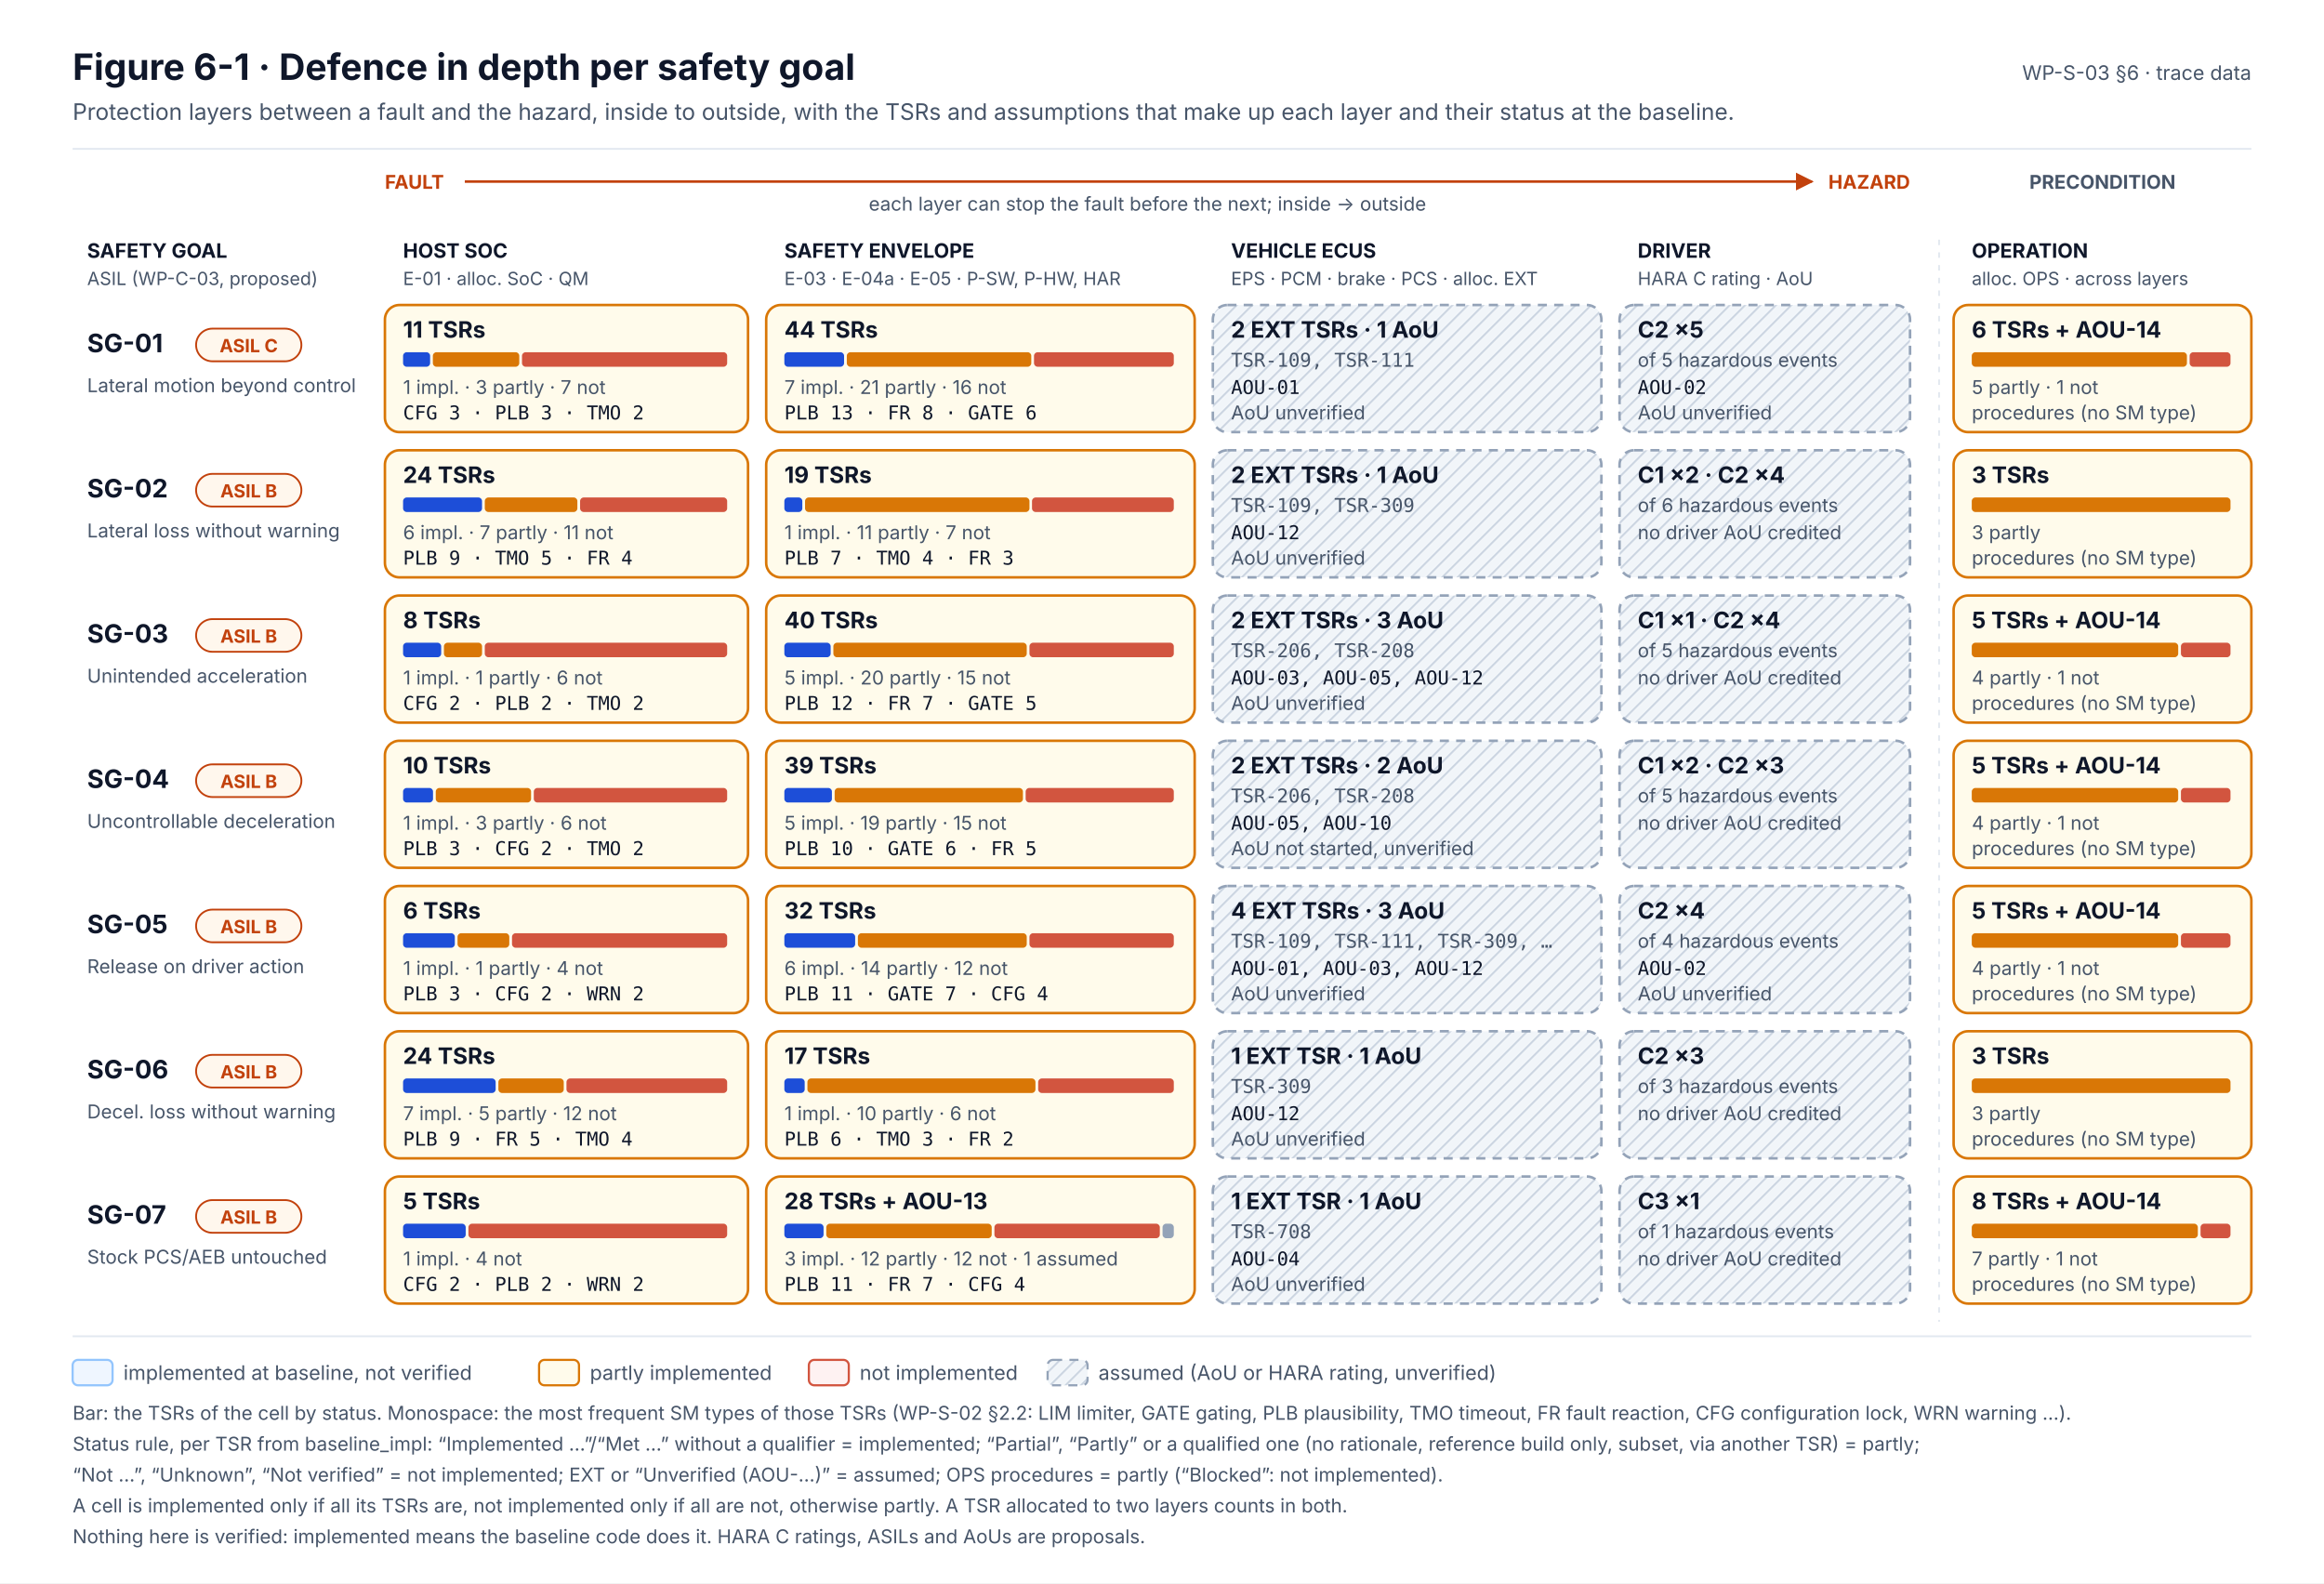
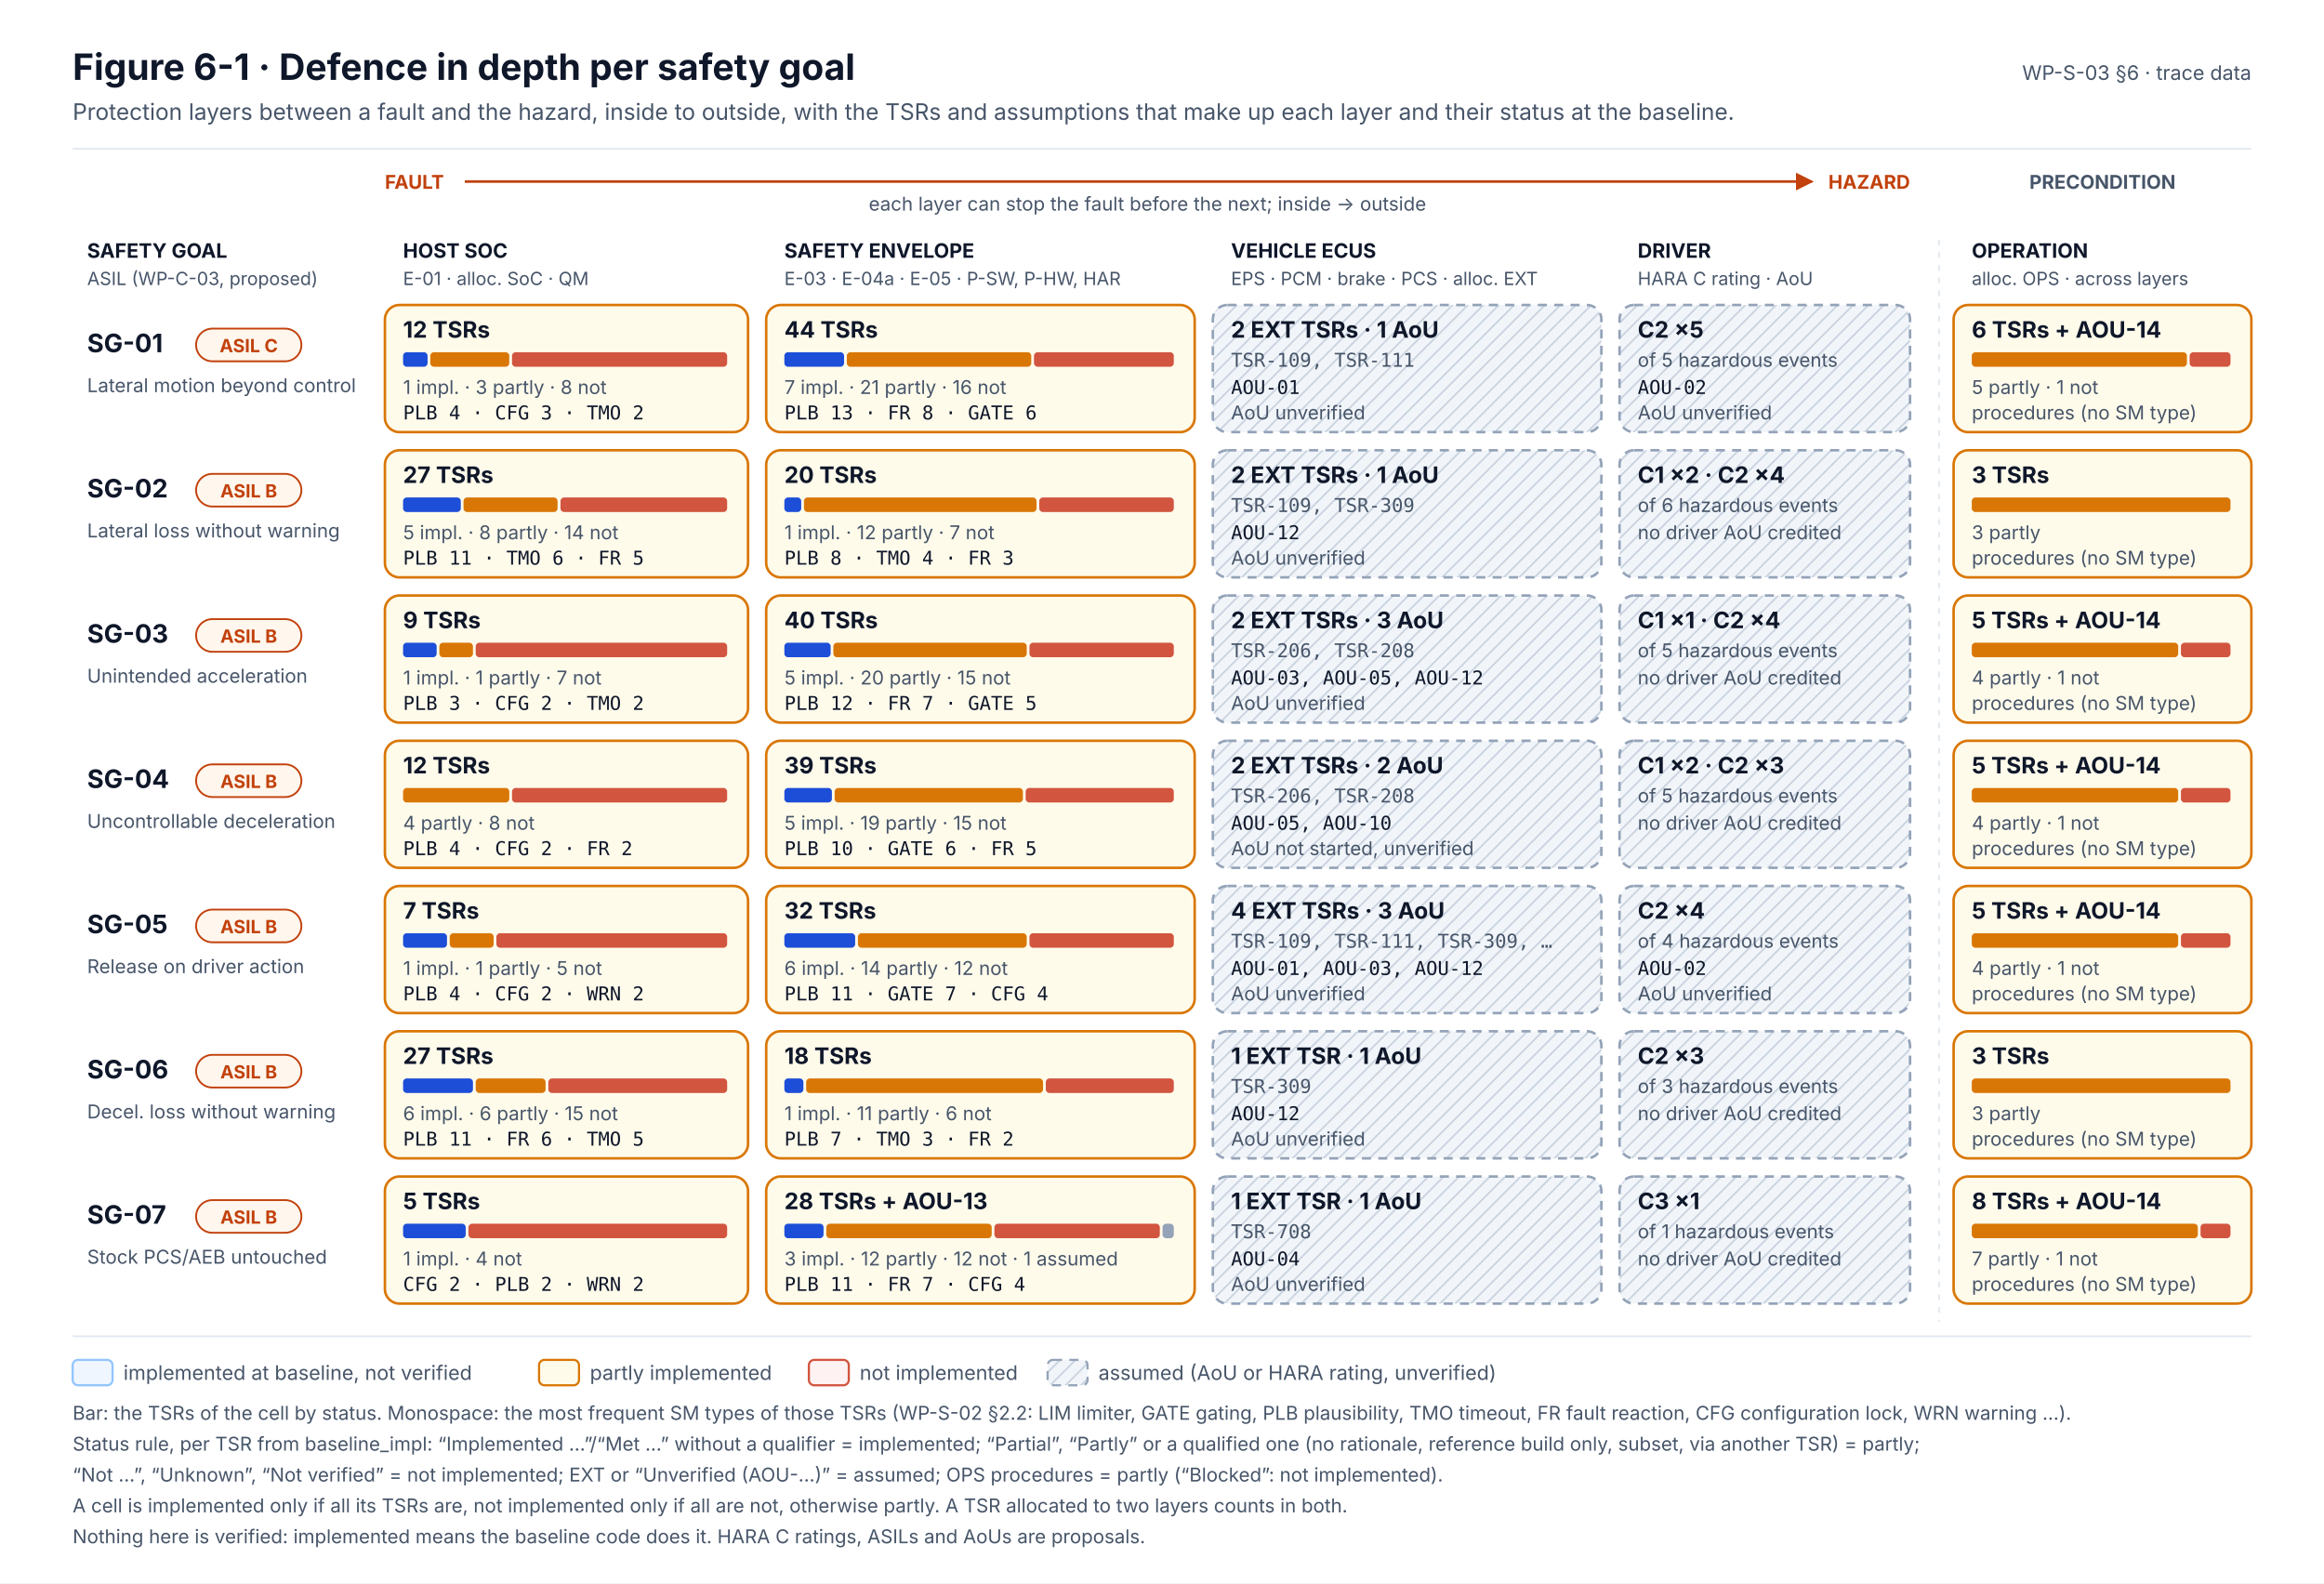
<svg xmlns="http://www.w3.org/2000/svg" width="1280" height="872" viewBox="0 0 1280 872" font-family="Inter, 'Segoe UI', Helvetica, Arial, sans-serif" role="img">
  <defs>
    <marker id="muted" viewBox="0 0 10 10" refX="9" refY="5" markerWidth="7" markerHeight="7" orient="auto-start-reverse">
      <path d="M0,0 L10,5 L0,10 z" fill="#475569" />
    </marker>
    <marker id="safety" viewBox="0 0 10 10" refX="9" refY="5" markerWidth="7" markerHeight="7" orient="auto-start-reverse">
      <path d="M0,0 L10,5 L0,10 z" fill="#C2410C" />
    </marker>
    <pattern id="hatch" width="6" height="6" patternUnits="userSpaceOnUse" patternTransform="rotate(45)">
      <rect width="6" height="6" fill="#F1F5F9" />
      <line x1="0" y1="0" x2="0" y2="6" stroke="#CBD5E1" stroke-width="2" />
    </pattern>
  </defs>
  <rect x="0" y="0" width="1280" height="872" rx="0" fill="#FFFFFF" stroke="none" stroke-width="0" />
  <text x="40" y="44" font-size="20" fill="#0F172A" font-weight="700">Figure 6-1 · Defence in depth per safety goal</text>
  <text x="40" y="66" font-size="12.5" fill="#475569">Protection layers between a fault and the hazard, inside to outside, with the TSRs and assumptions that make up each layer and their status at the baseline.</text>
  <text x="1240" y="44" font-size="11" fill="#475569" text-anchor="end">WP-S-03 §6 · trace data</text>
  <line x1="40" y1="82" x2="1240" y2="82" stroke="#E2E8F0" stroke-width="1" />
  <text x="212" y="104" font-size="10.5" fill="#C2410C" font-weight="700">FAULT</text>
  <text x="1052" y="104" font-size="10.5" fill="#C2410C" font-weight="700" text-anchor="end">HAZARD</text>
  <line x1="256" y1="100" x2="998" y2="100" stroke="#C2410C" stroke-width="1.4" marker-end="url(#safety)" />
  <text x="632" y="116" font-size="10.5" fill="#475569" text-anchor="middle">each layer can stop the fault before the next; inside → outside</text>
  <text x="1158" y="104" font-size="10.5" fill="#475569" font-weight="700" text-anchor="middle">PRECONDITION</text>
  <text x="222" y="142" font-size="11" fill="#0F172A" font-weight="700">HOST SOC</text>
  <text x="222" y="157" font-size="10" fill="#475569">E-01 · alloc. SoC · QM</text>
  <text x="432" y="142" font-size="11" fill="#0F172A" font-weight="700">SAFETY ENVELOPE</text>
  <text x="432" y="157" font-size="10" fill="#475569">E-03 · E-04a · E-05 · P-SW, P-HW, HAR</text>
  <text x="678" y="142" font-size="11" fill="#0F172A" font-weight="700">VEHICLE ECUS</text>
  <text x="678" y="157" font-size="10" fill="#475569">EPS · PCM · brake · PCS · alloc. EXT</text>
  <text x="902" y="142" font-size="11" fill="#0F172A" font-weight="700">DRIVER</text>
  <text x="902" y="157" font-size="10" fill="#475569">HARA C rating · AoU</text>
  <text x="1086" y="142" font-size="11" fill="#0F172A" font-weight="700">OPERATION</text>
  <text x="1086" y="157" font-size="10" fill="#475569">alloc. OPS · across layers</text>
  <text x="48" y="142" font-size="11" fill="#0F172A" font-weight="700">SAFETY GOAL</text>
  <text x="48" y="157" font-size="10" fill="#475569">ASIL (WP-C-03, proposed)</text>
  <line x1="1068" y1="132" x2="1068" y2="728" stroke="#E2E8F0" stroke-width="1" stroke-dasharray="3 4" />
  <text x="48" y="194" font-size="14" fill="#0F172A" font-weight="700">SG-01</text>
  <rect x="108" y="181" width="58" height="18" rx="9" fill="#FFF7ED" stroke="#C2410C" stroke-width="1" />
  <text x="137" y="194" font-size="10" fill="#C2410C" font-weight="700" text-anchor="middle">ASIL C</text>
  <text x="48" y="216" font-size="10.5" fill="#475569">Lateral motion beyond control</text>
  <rect x="212" y="168" width="200" height="70" rx="8" fill="#FFFBEB" stroke="#D97706" stroke-width="1.4" />
-   <text x="222" y="186" font-size="12.5" fill="#0F172A" font-weight="700">11 TSRs</text>
-   <rect x="222" y="194" width="14.9" height="8" rx="2" fill="#1D4ED8" stroke="none" stroke-width="0" />
-   <rect x="238.4" y="194" width="47.6" height="8" rx="2" fill="#D97706" stroke="none" stroke-width="0" />
-   <rect x="287.5" y="194" width="113" height="8" rx="2" fill="#D2553F" stroke="none" stroke-width="0" />
-   <text x="222" y="217" font-size="10.5" fill="#475569">1 impl. · 3 partly · 7 not</text>
-   <text x="222" y="231" font-size="10.5" fill="#0F172A" font-family="'JetBrains Mono', 'SFMono-Regular', Menlo, Consolas, monospace">CFG 3 · PLB 3 · TMO 2</text>
+   <text x="222" y="186" font-size="12.5" fill="#0F172A" font-weight="700">12 TSRs</text>
+   <rect x="222" y="194" width="13.5" height="8" rx="2" fill="#1D4ED8" stroke="none" stroke-width="0" />
+   <rect x="237" y="194" width="43.5" height="8" rx="2" fill="#D97706" stroke="none" stroke-width="0" />
+   <rect x="282" y="194" width="118.5" height="8" rx="2" fill="#D2553F" stroke="none" stroke-width="0" />
+   <text x="222" y="217" font-size="10.5" fill="#475569">1 impl. · 3 partly · 8 not</text>
+   <text x="222" y="231" font-size="10.5" fill="#0F172A" font-family="'JetBrains Mono', 'SFMono-Regular', Menlo, Consolas, monospace">PLB 4 · CFG 3 · TMO 2</text>
  <rect x="422" y="168" width="236" height="70" rx="8" fill="#FFFBEB" stroke="#D97706" stroke-width="1.4" />
  <text x="432" y="186" font-size="12.5" fill="#0F172A" font-weight="700">44 TSRs</text>
  <rect x="432" y="194" width="32.9" height="8" rx="2" fill="#1D4ED8" stroke="none" stroke-width="0" />
  <rect x="466.4" y="194" width="101.6" height="8" rx="2" fill="#D97706" stroke="none" stroke-width="0" />
  <rect x="569.5" y="194" width="77" height="8" rx="2" fill="#D2553F" stroke="none" stroke-width="0" />
  <text x="432" y="217" font-size="10.5" fill="#475569">7 impl. · 21 partly · 16 not</text>
  <text x="432" y="231" font-size="10.5" fill="#0F172A" font-family="'JetBrains Mono', 'SFMono-Regular', Menlo, Consolas, monospace">PLB 13 · FR 8 · GATE 6</text>
  <rect x="1076" y="168" width="164" height="70" rx="8" fill="#FFFBEB" stroke="#D97706" stroke-width="1.4" />
  <text x="1086" y="186" font-size="12.5" fill="#0F172A" font-weight="700">6 TSRs + AOU-14</text>
  <rect x="1086" y="194" width="118.5" height="8" rx="2" fill="#D97706" stroke="none" stroke-width="0" />
  <rect x="1206" y="194" width="22.5" height="8" rx="2" fill="#D2553F" stroke="none" stroke-width="0" />
  <text x="1086" y="217" font-size="10.5" fill="#475569">5 partly · 1 not</text>
  <text x="1086" y="231" font-size="10.5" fill="#475569">procedures (no SM type)</text>
  <rect x="668" y="168" width="214" height="70" rx="8" fill="url(#hatch)" stroke="#94A3B8" stroke-width="1.4" stroke-dasharray="5 4" />
  <text x="678" y="186" font-size="12.5" fill="#0F172A" font-weight="700">2 EXT TSRs · 1 AoU</text>
  <text x="678" y="202" font-size="10.5" fill="#475569" font-family="'JetBrains Mono', 'SFMono-Regular', Menlo, Consolas, monospace">TSR-109, TSR-111</text>
  <text x="678" y="217" font-size="10.5" fill="#0F172A" font-family="'JetBrains Mono', 'SFMono-Regular', Menlo, Consolas, monospace">AOU-01</text>
  <text x="678" y="231" font-size="10.5" fill="#475569">AoU unverified</text>
  <rect x="892" y="168" width="160" height="70" rx="8" fill="url(#hatch)" stroke="#94A3B8" stroke-width="1.4" stroke-dasharray="5 4" />
  <text x="902" y="186" font-size="12.5" fill="#0F172A" font-weight="700">C2 ×5</text>
  <text x="902" y="202" font-size="10.5" fill="#475569">of 5 hazardous events</text>
  <text x="902" y="217" font-size="10.5" fill="#0F172A" font-family="'JetBrains Mono', 'SFMono-Regular', Menlo, Consolas, monospace">AOU-02</text>
  <text x="902" y="231" font-size="10.5" fill="#475569">AoU unverified</text>
  <text x="48" y="274" font-size="14" fill="#0F172A" font-weight="700">SG-02</text>
  <rect x="108" y="261" width="58" height="18" rx="9" fill="#FFF7ED" stroke="#C2410C" stroke-width="1" />
  <text x="137" y="274" font-size="10" fill="#C2410C" font-weight="700" text-anchor="middle">ASIL B</text>
  <text x="48" y="296" font-size="10.5" fill="#475569">Lateral loss without warning</text>
  <rect x="212" y="248" width="200" height="70" rx="8" fill="#FFFBEB" stroke="#D97706" stroke-width="1.4" />
-   <text x="222" y="266" font-size="12.5" fill="#0F172A" font-weight="700">24 TSRs</text>
-   <rect x="222" y="274" width="43.5" height="8" rx="2" fill="#1D4ED8" stroke="none" stroke-width="0" />
-   <rect x="267" y="274" width="51" height="8" rx="2" fill="#D97706" stroke="none" stroke-width="0" />
-   <rect x="319.5" y="274" width="81" height="8" rx="2" fill="#D2553F" stroke="none" stroke-width="0" />
-   <text x="222" y="297" font-size="10.5" fill="#475569">6 impl. · 7 partly · 11 not</text>
-   <text x="222" y="311" font-size="10.5" fill="#0F172A" font-family="'JetBrains Mono', 'SFMono-Regular', Menlo, Consolas, monospace">PLB 9 · TMO 5 · FR 4</text>
+   <text x="222" y="266" font-size="12.5" fill="#0F172A" font-weight="700">27 TSRs</text>
+   <rect x="222" y="274" width="31.8" height="8" rx="2" fill="#1D4ED8" stroke="none" stroke-width="0" />
+   <rect x="255.3" y="274" width="51.8" height="8" rx="2" fill="#D97706" stroke="none" stroke-width="0" />
+   <rect x="308.7" y="274" width="91.8" height="8" rx="2" fill="#D2553F" stroke="none" stroke-width="0" />
+   <text x="222" y="297" font-size="10.5" fill="#475569">5 impl. · 8 partly · 14 not</text>
+   <text x="222" y="311" font-size="10.5" fill="#0F172A" font-family="'JetBrains Mono', 'SFMono-Regular', Menlo, Consolas, monospace">PLB 11 · TMO 6 · FR 5</text>
  <rect x="422" y="248" width="236" height="70" rx="8" fill="#FFFBEB" stroke="#D97706" stroke-width="1.4" />
-   <text x="432" y="266" font-size="12.5" fill="#0F172A" font-weight="700">19 TSRs</text>
-   <rect x="432" y="274" width="9.9" height="8" rx="2" fill="#1D4ED8" stroke="none" stroke-width="0" />
-   <rect x="443.4" y="274" width="123.6" height="8" rx="2" fill="#D97706" stroke="none" stroke-width="0" />
-   <rect x="568.4" y="274" width="78.1" height="8" rx="2" fill="#D2553F" stroke="none" stroke-width="0" />
-   <text x="432" y="297" font-size="10.5" fill="#475569">1 impl. · 11 partly · 7 not</text>
-   <text x="432" y="311" font-size="10.5" fill="#0F172A" font-family="'JetBrains Mono', 'SFMono-Regular', Menlo, Consolas, monospace">PLB 7 · TMO 4 · FR 3</text>
+   <text x="432" y="266" font-size="12.5" fill="#0F172A" font-weight="700">20 TSRs</text>
+   <rect x="432" y="274" width="9.3" height="8" rx="2" fill="#1D4ED8" stroke="none" stroke-width="0" />
+   <rect x="442.8" y="274" width="128.1" height="8" rx="2" fill="#D97706" stroke="none" stroke-width="0" />
+   <rect x="572.4" y="274" width="74.1" height="8" rx="2" fill="#D2553F" stroke="none" stroke-width="0" />
+   <text x="432" y="297" font-size="10.5" fill="#475569">1 impl. · 12 partly · 7 not</text>
+   <text x="432" y="311" font-size="10.5" fill="#0F172A" font-family="'JetBrains Mono', 'SFMono-Regular', Menlo, Consolas, monospace">PLB 8 · TMO 4 · FR 3</text>
  <rect x="1076" y="248" width="164" height="70" rx="8" fill="#FFFBEB" stroke="#D97706" stroke-width="1.4" />
  <text x="1086" y="266" font-size="12.5" fill="#0F172A" font-weight="700">3 TSRs</text>
  <rect x="1086" y="274" width="142.5" height="8" rx="2" fill="#D97706" stroke="none" stroke-width="0" />
  <text x="1086" y="297" font-size="10.5" fill="#475569">3 partly</text>
  <text x="1086" y="311" font-size="10.5" fill="#475569">procedures (no SM type)</text>
  <rect x="668" y="248" width="214" height="70" rx="8" fill="url(#hatch)" stroke="#94A3B8" stroke-width="1.4" stroke-dasharray="5 4" />
  <text x="678" y="266" font-size="12.5" fill="#0F172A" font-weight="700">2 EXT TSRs · 1 AoU</text>
  <text x="678" y="282" font-size="10.5" fill="#475569" font-family="'JetBrains Mono', 'SFMono-Regular', Menlo, Consolas, monospace">TSR-109, TSR-309</text>
  <text x="678" y="297" font-size="10.5" fill="#0F172A" font-family="'JetBrains Mono', 'SFMono-Regular', Menlo, Consolas, monospace">AOU-12</text>
  <text x="678" y="311" font-size="10.5" fill="#475569">AoU unverified</text>
  <rect x="892" y="248" width="160" height="70" rx="8" fill="url(#hatch)" stroke="#94A3B8" stroke-width="1.4" stroke-dasharray="5 4" />
  <text x="902" y="266" font-size="12.5" fill="#0F172A" font-weight="700">C1 ×2 · C2 ×4</text>
  <text x="902" y="282" font-size="10.5" fill="#475569">of 6 hazardous events</text>
  <text x="902" y="297" font-size="10.5" fill="#475569">no driver AoU credited</text>
  <text x="48" y="354" font-size="14" fill="#0F172A" font-weight="700">SG-03</text>
  <rect x="108" y="341" width="58" height="18" rx="9" fill="#FFF7ED" stroke="#C2410C" stroke-width="1" />
  <text x="137" y="354" font-size="10" fill="#C2410C" font-weight="700" text-anchor="middle">ASIL B</text>
  <text x="48" y="376" font-size="10.5" fill="#475569">Unintended acceleration</text>
  <rect x="212" y="328" width="200" height="70" rx="8" fill="#FFFBEB" stroke="#D97706" stroke-width="1.4" />
-   <text x="222" y="346" font-size="12.5" fill="#0F172A" font-weight="700">8 TSRs</text>
-   <rect x="222" y="354" width="21" height="8" rx="2" fill="#1D4ED8" stroke="none" stroke-width="0" />
-   <rect x="244.5" y="354" width="21" height="8" rx="2" fill="#D97706" stroke="none" stroke-width="0" />
-   <rect x="267" y="354" width="133.5" height="8" rx="2" fill="#D2553F" stroke="none" stroke-width="0" />
-   <text x="222" y="377" font-size="10.5" fill="#475569">1 impl. · 1 partly · 6 not</text>
-   <text x="222" y="391" font-size="10.5" fill="#0F172A" font-family="'JetBrains Mono', 'SFMono-Regular', Menlo, Consolas, monospace">CFG 2 · PLB 2 · TMO 2</text>
+   <text x="222" y="346" font-size="12.5" fill="#0F172A" font-weight="700">9 TSRs</text>
+   <rect x="222" y="354" width="18.5" height="8" rx="2" fill="#1D4ED8" stroke="none" stroke-width="0" />
+   <rect x="242" y="354" width="18.5" height="8" rx="2" fill="#D97706" stroke="none" stroke-width="0" />
+   <rect x="262" y="354" width="138.5" height="8" rx="2" fill="#D2553F" stroke="none" stroke-width="0" />
+   <text x="222" y="377" font-size="10.5" fill="#475569">1 impl. · 1 partly · 7 not</text>
+   <text x="222" y="391" font-size="10.5" fill="#0F172A" font-family="'JetBrains Mono', 'SFMono-Regular', Menlo, Consolas, monospace">PLB 3 · CFG 2 · TMO 2</text>
  <rect x="422" y="328" width="236" height="70" rx="8" fill="#FFFBEB" stroke="#D97706" stroke-width="1.4" />
  <text x="432" y="346" font-size="12.5" fill="#0F172A" font-weight="700">40 TSRs</text>
  <rect x="432" y="354" width="25.5" height="8" rx="2" fill="#1D4ED8" stroke="none" stroke-width="0" />
  <rect x="459" y="354" width="106.5" height="8" rx="2" fill="#D97706" stroke="none" stroke-width="0" />
  <rect x="567" y="354" width="79.5" height="8" rx="2" fill="#D2553F" stroke="none" stroke-width="0" />
  <text x="432" y="377" font-size="10.5" fill="#475569">5 impl. · 20 partly · 15 not</text>
  <text x="432" y="391" font-size="10.5" fill="#0F172A" font-family="'JetBrains Mono', 'SFMono-Regular', Menlo, Consolas, monospace">PLB 12 · FR 7 · GATE 5</text>
  <rect x="1076" y="328" width="164" height="70" rx="8" fill="#FFFBEB" stroke="#D97706" stroke-width="1.4" />
  <text x="1086" y="346" font-size="12.5" fill="#0F172A" font-weight="700">5 TSRs + AOU-14</text>
  <rect x="1086" y="354" width="113.7" height="8" rx="2" fill="#D97706" stroke="none" stroke-width="0" />
  <rect x="1201.2" y="354" width="27.3" height="8" rx="2" fill="#D2553F" stroke="none" stroke-width="0" />
  <text x="1086" y="377" font-size="10.5" fill="#475569">4 partly · 1 not</text>
  <text x="1086" y="391" font-size="10.5" fill="#475569">procedures (no SM type)</text>
  <rect x="668" y="328" width="214" height="70" rx="8" fill="url(#hatch)" stroke="#94A3B8" stroke-width="1.4" stroke-dasharray="5 4" />
  <text x="678" y="346" font-size="12.5" fill="#0F172A" font-weight="700">2 EXT TSRs · 3 AoU</text>
  <text x="678" y="362" font-size="10.5" fill="#475569" font-family="'JetBrains Mono', 'SFMono-Regular', Menlo, Consolas, monospace">TSR-206, TSR-208</text>
  <text x="678" y="377" font-size="10.5" fill="#0F172A" font-family="'JetBrains Mono', 'SFMono-Regular', Menlo, Consolas, monospace">AOU-03, AOU-05, AOU-12</text>
  <text x="678" y="391" font-size="10.5" fill="#475569">AoU unverified</text>
  <rect x="892" y="328" width="160" height="70" rx="8" fill="url(#hatch)" stroke="#94A3B8" stroke-width="1.4" stroke-dasharray="5 4" />
  <text x="902" y="346" font-size="12.5" fill="#0F172A" font-weight="700">C1 ×1 · C2 ×4</text>
  <text x="902" y="362" font-size="10.5" fill="#475569">of 5 hazardous events</text>
  <text x="902" y="377" font-size="10.5" fill="#475569">no driver AoU credited</text>
  <text x="48" y="434" font-size="14" fill="#0F172A" font-weight="700">SG-04</text>
  <rect x="108" y="421" width="58" height="18" rx="9" fill="#FFF7ED" stroke="#C2410C" stroke-width="1" />
  <text x="137" y="434" font-size="10" fill="#C2410C" font-weight="700" text-anchor="middle">ASIL B</text>
  <text x="48" y="456" font-size="10.5" fill="#475569">Uncontrollable deceleration</text>
  <rect x="212" y="408" width="200" height="70" rx="8" fill="#FFFBEB" stroke="#D97706" stroke-width="1.4" />
-   <text x="222" y="426" font-size="12.5" fill="#0F172A" font-weight="700">10 TSRs</text>
-   <rect x="222" y="434" width="16.5" height="8" rx="2" fill="#1D4ED8" stroke="none" stroke-width="0" />
-   <rect x="240" y="434" width="52.5" height="8" rx="2" fill="#D97706" stroke="none" stroke-width="0" />
-   <rect x="294" y="434" width="106.5" height="8" rx="2" fill="#D2553F" stroke="none" stroke-width="0" />
-   <text x="222" y="457" font-size="10.5" fill="#475569">1 impl. · 3 partly · 6 not</text>
-   <text x="222" y="471" font-size="10.5" fill="#0F172A" font-family="'JetBrains Mono', 'SFMono-Regular', Menlo, Consolas, monospace">PLB 3 · CFG 2 · TMO 2</text>
+   <text x="222" y="426" font-size="12.5" fill="#0F172A" font-weight="700">12 TSRs</text>
+   <rect x="222" y="434" width="58.5" height="8" rx="2" fill="#D97706" stroke="none" stroke-width="0" />
+   <rect x="282" y="434" width="118.5" height="8" rx="2" fill="#D2553F" stroke="none" stroke-width="0" />
+   <text x="222" y="457" font-size="10.5" fill="#475569">4 partly · 8 not</text>
+   <text x="222" y="471" font-size="10.5" fill="#0F172A" font-family="'JetBrains Mono', 'SFMono-Regular', Menlo, Consolas, monospace">PLB 4 · CFG 2 · FR 2</text>
  <rect x="422" y="408" width="236" height="70" rx="8" fill="#FFFBEB" stroke="#D97706" stroke-width="1.4" />
  <text x="432" y="426" font-size="12.5" fill="#0F172A" font-weight="700">39 TSRs</text>
  <rect x="432" y="434" width="26.2" height="8" rx="2" fill="#1D4ED8" stroke="none" stroke-width="0" />
  <rect x="459.7" y="434" width="103.7" height="8" rx="2" fill="#D97706" stroke="none" stroke-width="0" />
  <rect x="564.9" y="434" width="81.6" height="8" rx="2" fill="#D2553F" stroke="none" stroke-width="0" />
  <text x="432" y="457" font-size="10.5" fill="#475569">5 impl. · 19 partly · 15 not</text>
  <text x="432" y="471" font-size="10.5" fill="#0F172A" font-family="'JetBrains Mono', 'SFMono-Regular', Menlo, Consolas, monospace">PLB 10 · GATE 6 · FR 5</text>
  <rect x="1076" y="408" width="164" height="70" rx="8" fill="#FFFBEB" stroke="#D97706" stroke-width="1.4" />
  <text x="1086" y="426" font-size="12.5" fill="#0F172A" font-weight="700">5 TSRs + AOU-14</text>
  <rect x="1086" y="434" width="113.7" height="8" rx="2" fill="#D97706" stroke="none" stroke-width="0" />
  <rect x="1201.2" y="434" width="27.3" height="8" rx="2" fill="#D2553F" stroke="none" stroke-width="0" />
  <text x="1086" y="457" font-size="10.5" fill="#475569">4 partly · 1 not</text>
  <text x="1086" y="471" font-size="10.5" fill="#475569">procedures (no SM type)</text>
  <rect x="668" y="408" width="214" height="70" rx="8" fill="url(#hatch)" stroke="#94A3B8" stroke-width="1.4" stroke-dasharray="5 4" />
  <text x="678" y="426" font-size="12.5" fill="#0F172A" font-weight="700">2 EXT TSRs · 2 AoU</text>
  <text x="678" y="442" font-size="10.5" fill="#475569" font-family="'JetBrains Mono', 'SFMono-Regular', Menlo, Consolas, monospace">TSR-206, TSR-208</text>
  <text x="678" y="457" font-size="10.5" fill="#0F172A" font-family="'JetBrains Mono', 'SFMono-Regular', Menlo, Consolas, monospace">AOU-05, AOU-10</text>
  <text x="678" y="471" font-size="10.5" fill="#475569">AoU not started, unverified</text>
  <rect x="892" y="408" width="160" height="70" rx="8" fill="url(#hatch)" stroke="#94A3B8" stroke-width="1.4" stroke-dasharray="5 4" />
  <text x="902" y="426" font-size="12.5" fill="#0F172A" font-weight="700">C1 ×2 · C2 ×3</text>
  <text x="902" y="442" font-size="10.5" fill="#475569">of 5 hazardous events</text>
  <text x="902" y="457" font-size="10.5" fill="#475569">no driver AoU credited</text>
  <text x="48" y="514" font-size="14" fill="#0F172A" font-weight="700">SG-05</text>
  <rect x="108" y="501" width="58" height="18" rx="9" fill="#FFF7ED" stroke="#C2410C" stroke-width="1" />
  <text x="137" y="514" font-size="10" fill="#C2410C" font-weight="700" text-anchor="middle">ASIL B</text>
  <text x="48" y="536" font-size="10.5" fill="#475569">Release on driver action</text>
  <rect x="212" y="488" width="200" height="70" rx="8" fill="#FFFBEB" stroke="#D97706" stroke-width="1.4" />
-   <text x="222" y="506" font-size="12.5" fill="#0F172A" font-weight="700">6 TSRs</text>
-   <rect x="222" y="514" width="28.5" height="8" rx="2" fill="#1D4ED8" stroke="none" stroke-width="0" />
-   <rect x="252" y="514" width="28.5" height="8" rx="2" fill="#D97706" stroke="none" stroke-width="0" />
-   <rect x="282" y="514" width="118.5" height="8" rx="2" fill="#D2553F" stroke="none" stroke-width="0" />
-   <text x="222" y="537" font-size="10.5" fill="#475569">1 impl. · 1 partly · 4 not</text>
-   <text x="222" y="551" font-size="10.5" fill="#0F172A" font-family="'JetBrains Mono', 'SFMono-Regular', Menlo, Consolas, monospace">PLB 3 · CFG 2 · WRN 2</text>
+   <text x="222" y="506" font-size="12.5" fill="#0F172A" font-weight="700">7 TSRs</text>
+   <rect x="222" y="514" width="24.2" height="8" rx="2" fill="#1D4ED8" stroke="none" stroke-width="0" />
+   <rect x="247.7" y="514" width="24.2" height="8" rx="2" fill="#D97706" stroke="none" stroke-width="0" />
+   <rect x="273.4" y="514" width="127.1" height="8" rx="2" fill="#D2553F" stroke="none" stroke-width="0" />
+   <text x="222" y="537" font-size="10.5" fill="#475569">1 impl. · 1 partly · 5 not</text>
+   <text x="222" y="551" font-size="10.5" fill="#0F172A" font-family="'JetBrains Mono', 'SFMono-Regular', Menlo, Consolas, monospace">PLB 4 · CFG 2 · WRN 2</text>
  <rect x="422" y="488" width="236" height="70" rx="8" fill="#FFFBEB" stroke="#D97706" stroke-width="1.4" />
  <text x="432" y="506" font-size="12.5" fill="#0F172A" font-weight="700">32 TSRs</text>
  <rect x="432" y="514" width="39" height="8" rx="2" fill="#1D4ED8" stroke="none" stroke-width="0" />
  <rect x="472.5" y="514" width="93" height="8" rx="2" fill="#D97706" stroke="none" stroke-width="0" />
  <rect x="567" y="514" width="79.5" height="8" rx="2" fill="#D2553F" stroke="none" stroke-width="0" />
  <text x="432" y="537" font-size="10.5" fill="#475569">6 impl. · 14 partly · 12 not</text>
  <text x="432" y="551" font-size="10.5" fill="#0F172A" font-family="'JetBrains Mono', 'SFMono-Regular', Menlo, Consolas, monospace">PLB 11 · GATE 7 · CFG 4</text>
  <rect x="1076" y="488" width="164" height="70" rx="8" fill="#FFFBEB" stroke="#D97706" stroke-width="1.4" />
  <text x="1086" y="506" font-size="12.5" fill="#0F172A" font-weight="700">5 TSRs + AOU-14</text>
  <rect x="1086" y="514" width="113.7" height="8" rx="2" fill="#D97706" stroke="none" stroke-width="0" />
  <rect x="1201.2" y="514" width="27.3" height="8" rx="2" fill="#D2553F" stroke="none" stroke-width="0" />
  <text x="1086" y="537" font-size="10.5" fill="#475569">4 partly · 1 not</text>
  <text x="1086" y="551" font-size="10.5" fill="#475569">procedures (no SM type)</text>
  <rect x="668" y="488" width="214" height="70" rx="8" fill="url(#hatch)" stroke="#94A3B8" stroke-width="1.4" stroke-dasharray="5 4" />
  <text x="678" y="506" font-size="12.5" fill="#0F172A" font-weight="700">4 EXT TSRs · 3 AoU</text>
  <text x="678" y="522" font-size="10.5" fill="#475569" font-family="'JetBrains Mono', 'SFMono-Regular', Menlo, Consolas, monospace">TSR-109, TSR-111, TSR-309, …</text>
  <text x="678" y="537" font-size="10.5" fill="#0F172A" font-family="'JetBrains Mono', 'SFMono-Regular', Menlo, Consolas, monospace">AOU-01, AOU-03, AOU-12</text>
  <text x="678" y="551" font-size="10.5" fill="#475569">AoU unverified</text>
  <rect x="892" y="488" width="160" height="70" rx="8" fill="url(#hatch)" stroke="#94A3B8" stroke-width="1.4" stroke-dasharray="5 4" />
  <text x="902" y="506" font-size="12.5" fill="#0F172A" font-weight="700">C2 ×4</text>
  <text x="902" y="522" font-size="10.5" fill="#475569">of 4 hazardous events</text>
  <text x="902" y="537" font-size="10.5" fill="#0F172A" font-family="'JetBrains Mono', 'SFMono-Regular', Menlo, Consolas, monospace">AOU-02</text>
  <text x="902" y="551" font-size="10.5" fill="#475569">AoU unverified</text>
  <text x="48" y="594" font-size="14" fill="#0F172A" font-weight="700">SG-06</text>
  <rect x="108" y="581" width="58" height="18" rx="9" fill="#FFF7ED" stroke="#C2410C" stroke-width="1" />
  <text x="137" y="594" font-size="10" fill="#C2410C" font-weight="700" text-anchor="middle">ASIL B</text>
  <text x="48" y="616" font-size="10.5" fill="#475569">Decel. loss without warning</text>
  <rect x="212" y="568" width="200" height="70" rx="8" fill="#FFFBEB" stroke="#D97706" stroke-width="1.4" />
-   <text x="222" y="586" font-size="12.5" fill="#0F172A" font-weight="700">24 TSRs</text>
-   <rect x="222" y="594" width="51" height="8" rx="2" fill="#1D4ED8" stroke="none" stroke-width="0" />
-   <rect x="274.5" y="594" width="36" height="8" rx="2" fill="#D97706" stroke="none" stroke-width="0" />
-   <rect x="312" y="594" width="88.5" height="8" rx="2" fill="#D2553F" stroke="none" stroke-width="0" />
-   <text x="222" y="617" font-size="10.5" fill="#475569">7 impl. · 5 partly · 12 not</text>
-   <text x="222" y="631" font-size="10.5" fill="#0F172A" font-family="'JetBrains Mono', 'SFMono-Regular', Menlo, Consolas, monospace">PLB 9 · FR 5 · TMO 4</text>
+   <text x="222" y="586" font-size="12.5" fill="#0F172A" font-weight="700">27 TSRs</text>
+   <rect x="222" y="594" width="38.5" height="8" rx="2" fill="#1D4ED8" stroke="none" stroke-width="0" />
+   <rect x="262" y="594" width="38.5" height="8" rx="2" fill="#D97706" stroke="none" stroke-width="0" />
+   <rect x="302" y="594" width="98.5" height="8" rx="2" fill="#D2553F" stroke="none" stroke-width="0" />
+   <text x="222" y="617" font-size="10.5" fill="#475569">6 impl. · 6 partly · 15 not</text>
+   <text x="222" y="631" font-size="10.5" fill="#0F172A" font-family="'JetBrains Mono', 'SFMono-Regular', Menlo, Consolas, monospace">PLB 11 · FR 6 · TMO 5</text>
  <rect x="422" y="568" width="236" height="70" rx="8" fill="#FFFBEB" stroke="#D97706" stroke-width="1.4" />
-   <text x="432" y="586" font-size="12.5" fill="#0F172A" font-weight="700">17 TSRs</text>
-   <rect x="432" y="594" width="11.2" height="8" rx="2" fill="#1D4ED8" stroke="none" stroke-width="0" />
-   <rect x="444.7" y="594" width="125.6" height="8" rx="2" fill="#D97706" stroke="none" stroke-width="0" />
-   <rect x="571.8" y="594" width="74.7" height="8" rx="2" fill="#D2553F" stroke="none" stroke-width="0" />
-   <text x="432" y="617" font-size="10.5" fill="#475569">1 impl. · 10 partly · 6 not</text>
-   <text x="432" y="631" font-size="10.5" fill="#0F172A" font-family="'JetBrains Mono', 'SFMono-Regular', Menlo, Consolas, monospace">PLB 6 · TMO 3 · FR 2</text>
+   <text x="432" y="586" font-size="12.5" fill="#0F172A" font-weight="700">18 TSRs</text>
+   <rect x="432" y="594" width="10.5" height="8" rx="2" fill="#1D4ED8" stroke="none" stroke-width="0" />
+   <rect x="444" y="594" width="130.5" height="8" rx="2" fill="#D97706" stroke="none" stroke-width="0" />
+   <rect x="576" y="594" width="70.5" height="8" rx="2" fill="#D2553F" stroke="none" stroke-width="0" />
+   <text x="432" y="617" font-size="10.5" fill="#475569">1 impl. · 11 partly · 6 not</text>
+   <text x="432" y="631" font-size="10.5" fill="#0F172A" font-family="'JetBrains Mono', 'SFMono-Regular', Menlo, Consolas, monospace">PLB 7 · TMO 3 · FR 2</text>
  <rect x="1076" y="568" width="164" height="70" rx="8" fill="#FFFBEB" stroke="#D97706" stroke-width="1.4" />
  <text x="1086" y="586" font-size="12.5" fill="#0F172A" font-weight="700">3 TSRs</text>
  <rect x="1086" y="594" width="142.5" height="8" rx="2" fill="#D97706" stroke="none" stroke-width="0" />
  <text x="1086" y="617" font-size="10.5" fill="#475569">3 partly</text>
  <text x="1086" y="631" font-size="10.5" fill="#475569">procedures (no SM type)</text>
  <rect x="668" y="568" width="214" height="70" rx="8" fill="url(#hatch)" stroke="#94A3B8" stroke-width="1.4" stroke-dasharray="5 4" />
  <text x="678" y="586" font-size="12.5" fill="#0F172A" font-weight="700">1 EXT TSR · 1 AoU</text>
  <text x="678" y="602" font-size="10.5" fill="#475569" font-family="'JetBrains Mono', 'SFMono-Regular', Menlo, Consolas, monospace">TSR-309</text>
  <text x="678" y="617" font-size="10.5" fill="#0F172A" font-family="'JetBrains Mono', 'SFMono-Regular', Menlo, Consolas, monospace">AOU-12</text>
  <text x="678" y="631" font-size="10.5" fill="#475569">AoU unverified</text>
  <rect x="892" y="568" width="160" height="70" rx="8" fill="url(#hatch)" stroke="#94A3B8" stroke-width="1.4" stroke-dasharray="5 4" />
  <text x="902" y="586" font-size="12.5" fill="#0F172A" font-weight="700">C2 ×3</text>
  <text x="902" y="602" font-size="10.5" fill="#475569">of 3 hazardous events</text>
  <text x="902" y="617" font-size="10.5" fill="#475569">no driver AoU credited</text>
  <text x="48" y="674" font-size="14" fill="#0F172A" font-weight="700">SG-07</text>
  <rect x="108" y="661" width="58" height="18" rx="9" fill="#FFF7ED" stroke="#C2410C" stroke-width="1" />
  <text x="137" y="674" font-size="10" fill="#C2410C" font-weight="700" text-anchor="middle">ASIL B</text>
  <text x="48" y="696" font-size="10.5" fill="#475569">Stock PCS/AEB untouched</text>
  <rect x="212" y="648" width="200" height="70" rx="8" fill="#FFFBEB" stroke="#D97706" stroke-width="1.4" />
  <text x="222" y="666" font-size="12.5" fill="#0F172A" font-weight="700">5 TSRs</text>
  <rect x="222" y="674" width="34.5" height="8" rx="2" fill="#1D4ED8" stroke="none" stroke-width="0" />
  <rect x="258" y="674" width="142.5" height="8" rx="2" fill="#D2553F" stroke="none" stroke-width="0" />
  <text x="222" y="697" font-size="10.5" fill="#475569">1 impl. · 4 not</text>
  <text x="222" y="711" font-size="10.5" fill="#0F172A" font-family="'JetBrains Mono', 'SFMono-Regular', Menlo, Consolas, monospace">CFG 2 · PLB 2 · WRN 2</text>
  <rect x="422" y="648" width="236" height="70" rx="8" fill="#FFFBEB" stroke="#D97706" stroke-width="1.4" />
  <text x="432" y="666" font-size="12.5" fill="#0F172A" font-weight="700">28 TSRs + AOU-13</text>
  <rect x="432" y="674" width="21.6" height="8" rx="2" fill="#1D4ED8" stroke="none" stroke-width="0" />
  <rect x="455.1" y="674" width="91.1" height="8" rx="2" fill="#D97706" stroke="none" stroke-width="0" />
  <rect x="547.7" y="674" width="91.1" height="8" rx="2" fill="#D2553F" stroke="none" stroke-width="0" />
  <rect x="640.3" y="674" width="6.2" height="8" rx="2" fill="#94A3B8" stroke="none" stroke-width="0" />
  <text x="432" y="697" font-size="10.5" fill="#475569">3 impl. · 12 partly · 12 not · 1 assumed</text>
  <text x="432" y="711" font-size="10.5" fill="#0F172A" font-family="'JetBrains Mono', 'SFMono-Regular', Menlo, Consolas, monospace">PLB 11 · FR 7 · CFG 4</text>
  <rect x="1076" y="648" width="164" height="70" rx="8" fill="#FFFBEB" stroke="#D97706" stroke-width="1.4" />
  <text x="1086" y="666" font-size="12.5" fill="#0F172A" font-weight="700">8 TSRs + AOU-14</text>
  <rect x="1086" y="674" width="124.5" height="8" rx="2" fill="#D97706" stroke="none" stroke-width="0" />
  <rect x="1212" y="674" width="16.5" height="8" rx="2" fill="#D2553F" stroke="none" stroke-width="0" />
  <text x="1086" y="697" font-size="10.5" fill="#475569">7 partly · 1 not</text>
  <text x="1086" y="711" font-size="10.5" fill="#475569">procedures (no SM type)</text>
  <rect x="668" y="648" width="214" height="70" rx="8" fill="url(#hatch)" stroke="#94A3B8" stroke-width="1.4" stroke-dasharray="5 4" />
  <text x="678" y="666" font-size="12.5" fill="#0F172A" font-weight="700">1 EXT TSR · 1 AoU</text>
  <text x="678" y="682" font-size="10.5" fill="#475569" font-family="'JetBrains Mono', 'SFMono-Regular', Menlo, Consolas, monospace">TSR-708</text>
  <text x="678" y="697" font-size="10.5" fill="#0F172A" font-family="'JetBrains Mono', 'SFMono-Regular', Menlo, Consolas, monospace">AOU-04</text>
  <text x="678" y="711" font-size="10.5" fill="#475569">AoU unverified</text>
  <rect x="892" y="648" width="160" height="70" rx="8" fill="url(#hatch)" stroke="#94A3B8" stroke-width="1.4" stroke-dasharray="5 4" />
  <text x="902" y="666" font-size="12.5" fill="#0F172A" font-weight="700">C3 ×1</text>
  <text x="902" y="682" font-size="10.5" fill="#475569">of 1 hazardous events</text>
  <text x="902" y="697" font-size="10.5" fill="#475569">no driver AoU credited</text>
  <line x1="40" y1="736" x2="1240" y2="736" stroke="#E2E8F0" stroke-width="1" />
  <rect x="40" y="749" width="22" height="14" rx="3" fill="#EFF6FF" stroke="#93C5FD" stroke-width="1.2" />
  <text x="68" y="760" font-size="11" fill="#475569">implemented at baseline, not verified</text>
  <rect x="296.9" y="749" width="22" height="14" rx="3" fill="#FFFBEB" stroke="#D97706" stroke-width="1.2" />
  <text x="324.9" y="760" font-size="11" fill="#475569">partly implemented</text>
  <rect x="445.5" y="749" width="22" height="14" rx="3" fill="#FEF2F2" stroke="#D2553F" stroke-width="1.2" />
  <text x="473.5" y="760" font-size="11" fill="#475569">not implemented</text>
  <rect x="577" y="749" width="22" height="14" rx="3" fill="url(#hatch)" stroke="#94A3B8" stroke-width="1.2" stroke-dasharray="5 4" />
  <text x="605" y="760" font-size="11" fill="#475569">assumed (AoU or HARA rating, unverified)</text>
  <text x="40" y="782" font-size="10.5" fill="#475569">Bar: the TSRs of the cell by status. Monospace: the most frequent SM types of those TSRs (WP-S-02 §2.2: LIM limiter, GATE gating, PLB plausibility, TMO timeout, FR fault reaction, CFG configuration lock, WRN warning …).</text>
  <text x="40" y="799" font-size="10.5" fill="#475569">Status rule, per TSR from baseline_impl: “Implemented …”/“Met …” without a qualifier = implemented; “Partial”, “Partly” or a qualified one (no rationale, reference build only, subset, via another TSR) = partly;</text>
  <text x="40" y="816" font-size="10.5" fill="#475569">“Not …”, “Unknown”, “Not verified” = not implemented; EXT or “Unverified (AOU-…)” = assumed; OPS procedures = partly (“Blocked”: not implemented).</text>
  <text x="40" y="833" font-size="10.5" fill="#475569">A cell is implemented only if all its TSRs are, not implemented only if all are not, otherwise partly. A TSR allocated to two layers counts in both.</text>
  <text x="40" y="850" font-size="10.5" fill="#475569">Nothing here is verified: implemented means the baseline code does it. HARA C ratings, ASILs and AoUs are proposals.</text>
</svg>
